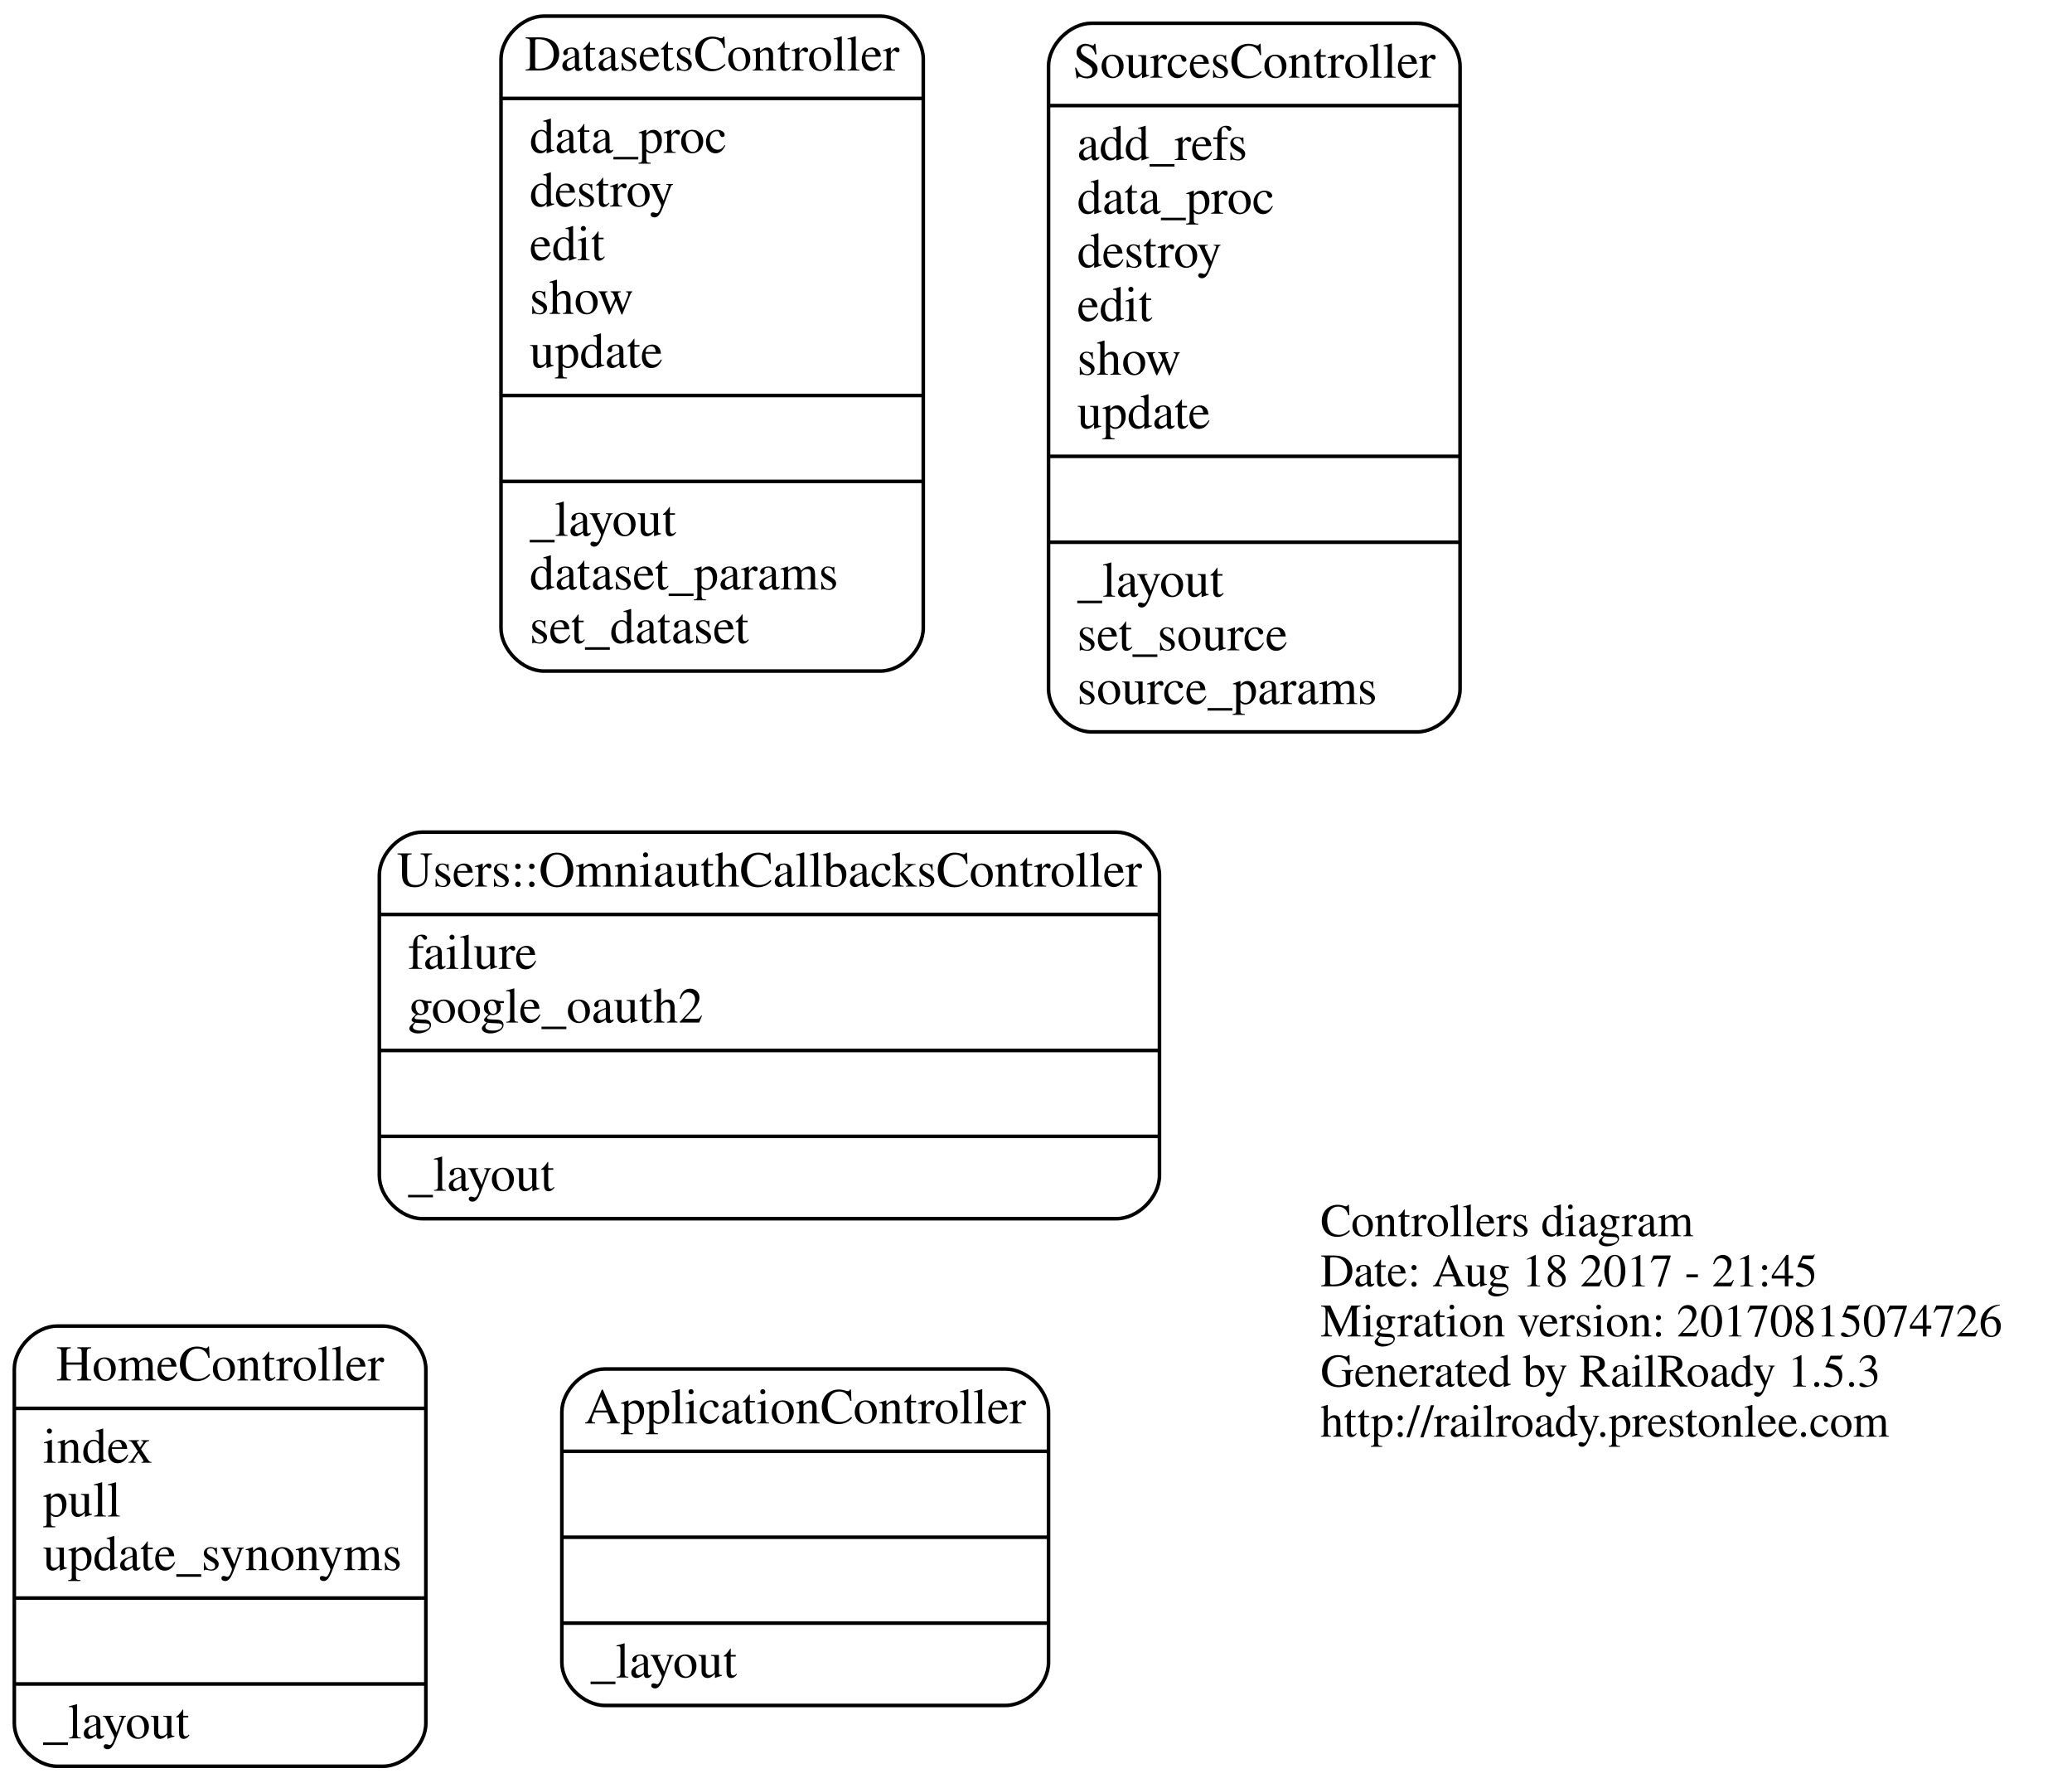
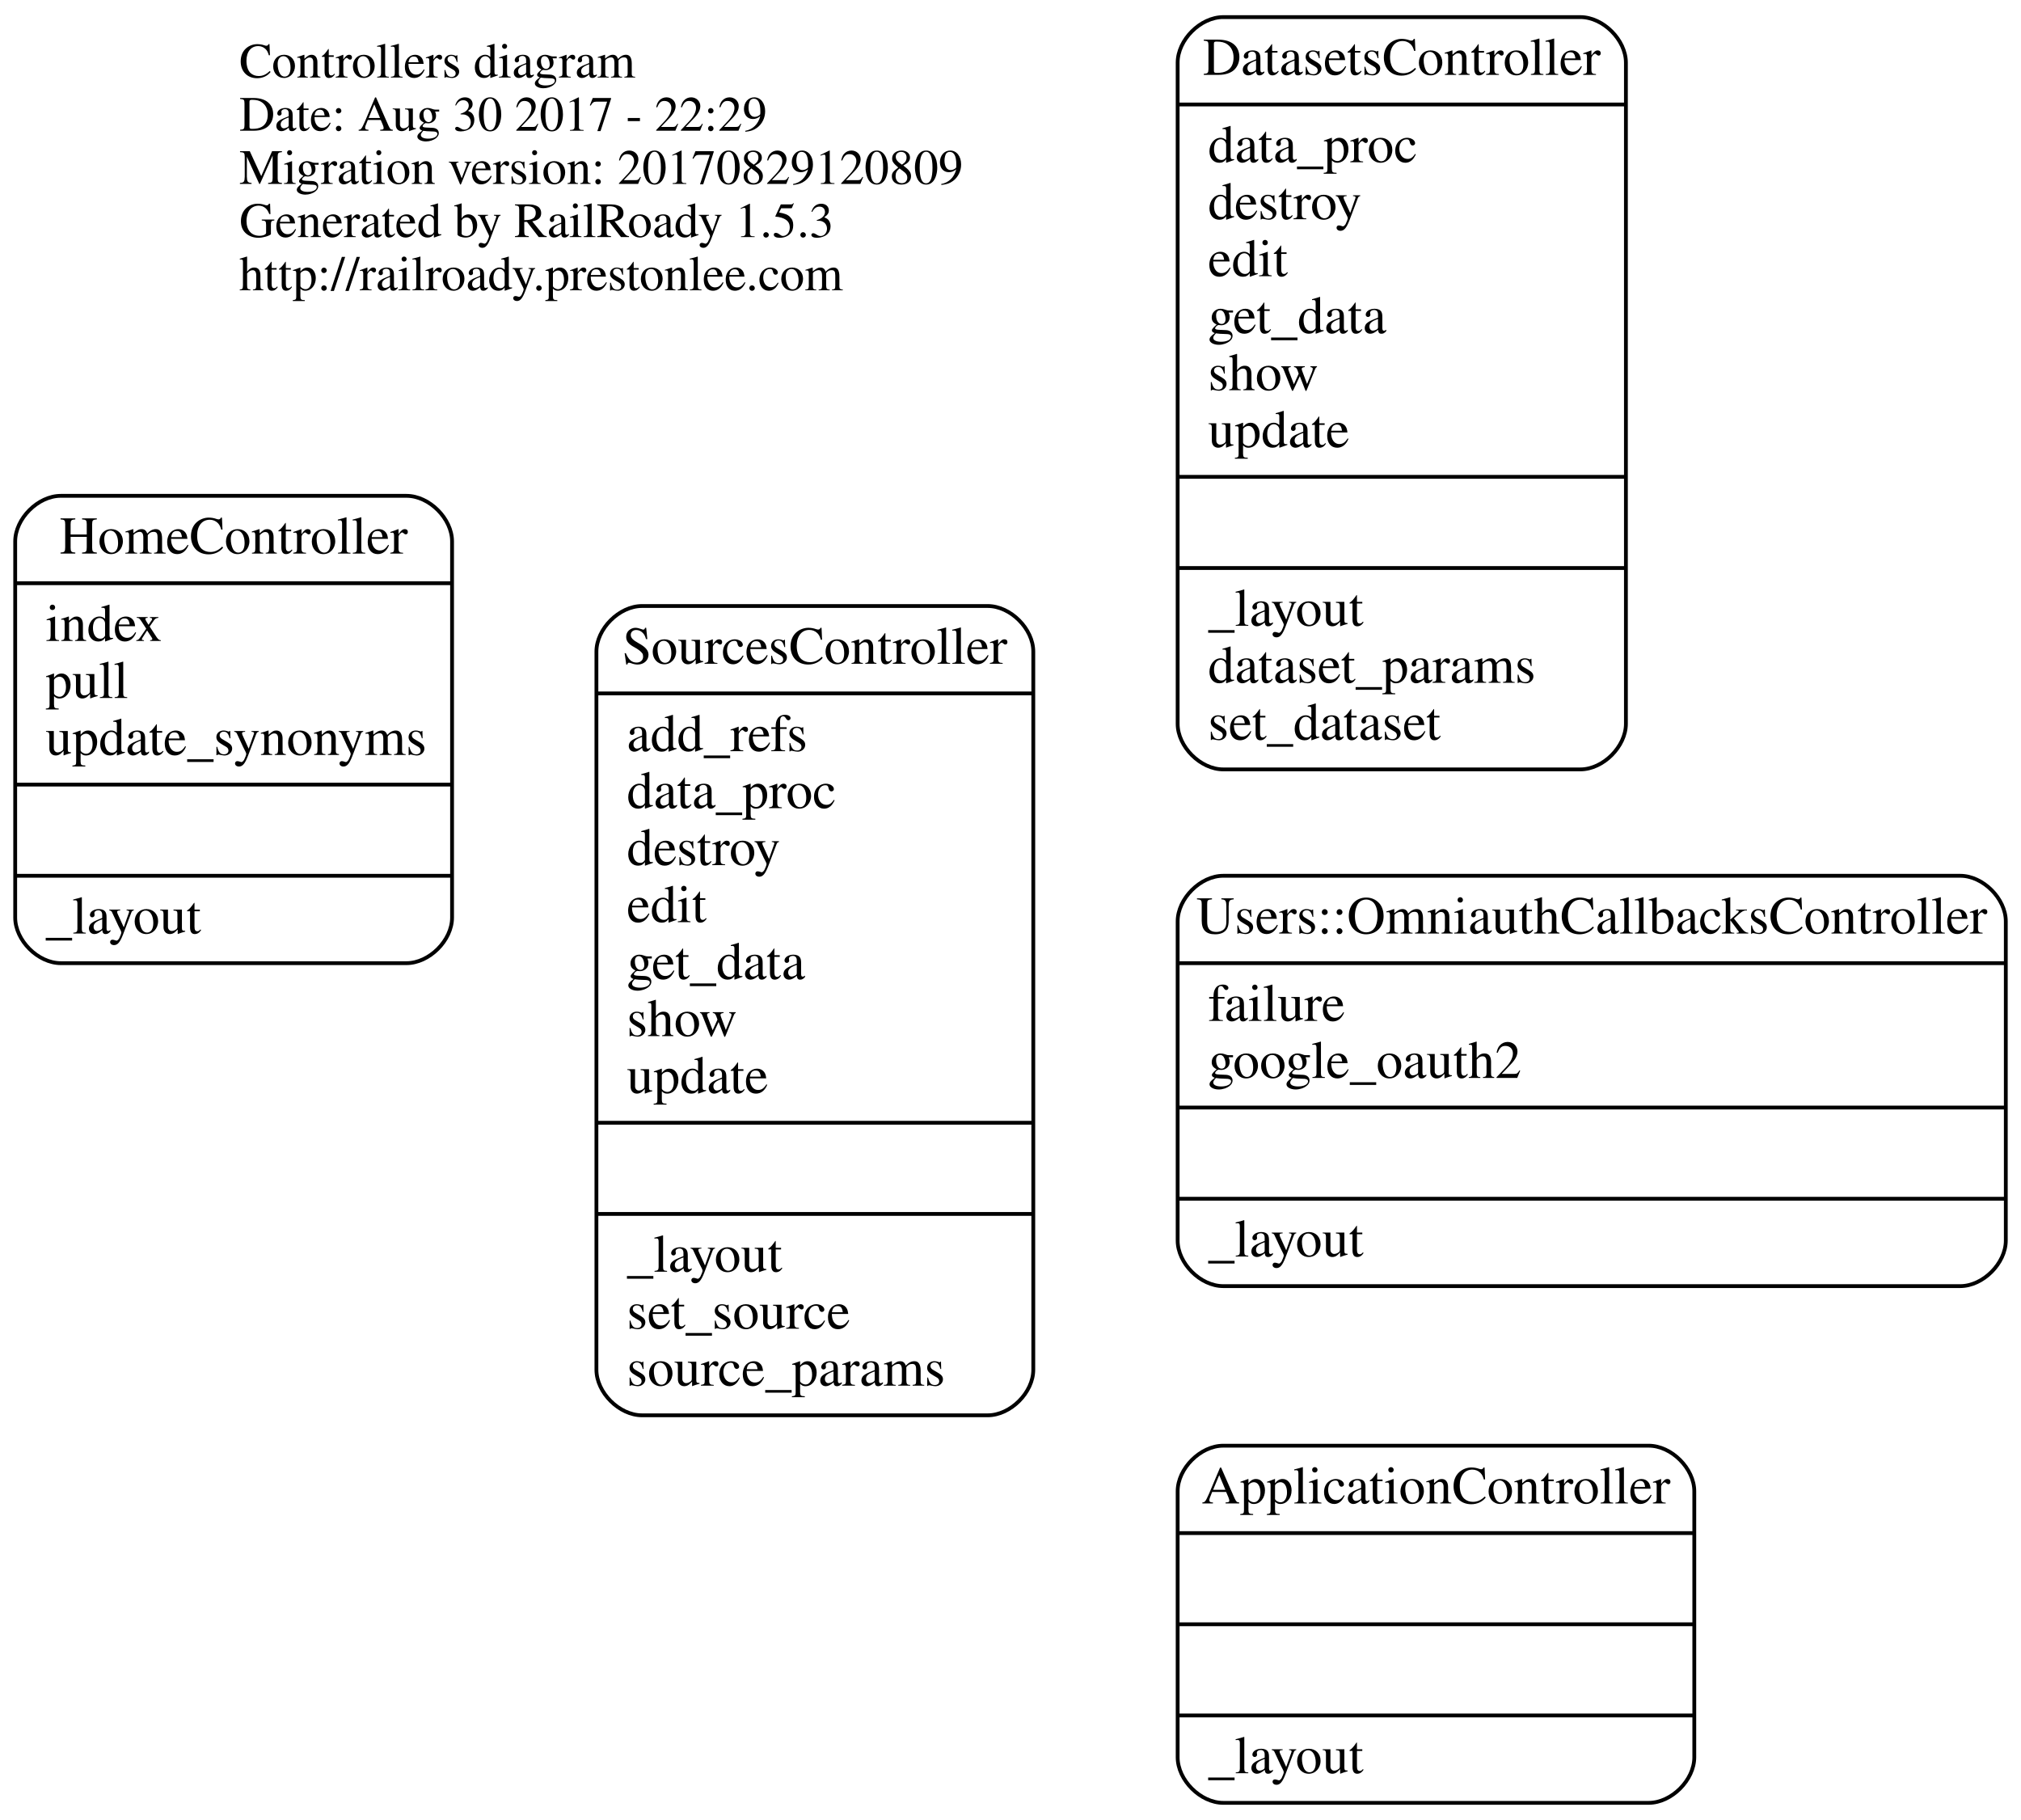
- <svg xmlns="http://www.w3.org/2000/svg" width="579pt" height="498pt" viewBox="0.00 0.00 579.00 498.00">
-   <g id="graph0" class="graph" transform="scale(1 1) rotate(0) translate(4 494)">
-     <polygon fill="none" stroke="none" points="-4,4 -4,-494 575,-494 575,4 -4,4" />
+ <svg xmlns="http://www.w3.org/2000/svg" width="532pt" height="479pt" viewBox="0.00 0.00 532.00 479.00">
+   <g id="graph0" class="graph" transform="scale(1 1) rotate(0) translate(4 475)">
+     <polygon fill="none" stroke="none" points="-4,4 -4,-475 528,-475 528,4 -4,4" />
    <g id="node1" class="node">
-       <text text-anchor="start" x="365" y="-148.6" font-family="Times,serif" font-size="13.00">Controllers diagram</text>
-       <text text-anchor="start" x="365" y="-134.6" font-family="Times,serif" font-size="13.00">Date: Aug 18 2017 - 21:45</text>
-       <text text-anchor="start" x="365" y="-120.6" font-family="Times,serif" font-size="13.00">Migration version: 20170815074726</text>
-       <text text-anchor="start" x="365" y="-106.6" font-family="Times,serif" font-size="13.00">Generated by RailRoady 1.5.3</text>
-       <text text-anchor="start" x="365" y="-92.6" font-family="Times,serif" font-size="13.00">http://railroady.prestonlee.com</text>
+       <text text-anchor="start" x="59" y="-454.6" font-family="Times,serif" font-size="13.00">Controllers diagram</text>
+       <text text-anchor="start" x="59" y="-440.6" font-family="Times,serif" font-size="13.00">Date: Aug 30 2017 - 22:29</text>
+       <text text-anchor="start" x="59" y="-426.6" font-family="Times,serif" font-size="13.00">Migration version: 20170829120809</text>
+       <text text-anchor="start" x="59" y="-412.6" font-family="Times,serif" font-size="13.00">Generated by RailRoady 1.5.3</text>
+       <text text-anchor="start" x="59" y="-398.6" font-family="Times,serif" font-size="13.00">http://railroady.prestonlee.com</text>
    </g>
    <g id="node2" class="node">
-       <path fill="none" stroke="black" d="M165,-17.5C165,-17.5 277,-17.5 277,-17.5 283,-17.5 289,-23.5 289,-29.5 289,-29.5 289,-99.5 289,-99.5 289,-105.5 283,-111.5 277,-111.5 277,-111.5 165,-111.5 165,-111.5 159,-111.5 153,-105.5 153,-99.5 153,-99.5 153,-29.5 153,-29.5 153,-23.5 159,-17.5 165,-17.5" />
-       <text text-anchor="middle" x="221" y="-96.3" font-family="Times,serif" font-size="14.00">ApplicationController</text>
-       <polyline fill="none" stroke="black" points="153,-88.5 289,-88.5 " />
-       <polyline fill="none" stroke="black" points="153,-64.5 289,-64.5 " />
-       <polyline fill="none" stroke="black" points="153,-40.5 289,-40.5 " />
-       <text text-anchor="start" x="161" y="-25.3" font-family="Times,serif" font-size="14.00">_layout</text>
+       <path fill="none" stroke="black" d="M318,-0.5C318,-0.5 430,-0.5 430,-0.5 436,-0.5 442,-6.5 442,-12.5 442,-12.5 442,-82.5 442,-82.5 442,-88.5 436,-94.5 430,-94.5 430,-94.5 318,-94.5 318,-94.5 312,-94.5 306,-88.5 306,-82.5 306,-82.5 306,-12.5 306,-12.5 306,-6.5 312,-0.5 318,-0.5" />
+       <text text-anchor="middle" x="374" y="-79.3" font-family="Times,serif" font-size="14.00">ApplicationController</text>
+       <polyline fill="none" stroke="black" points="306,-71.5 442,-71.5 " />
+       <polyline fill="none" stroke="black" points="306,-47.5 442,-47.5 " />
+       <polyline fill="none" stroke="black" points="306,-23.5 442,-23.5 " />
+       <text text-anchor="start" x="314" y="-8.3" font-family="Times,serif" font-size="14.00">_layout</text>
    </g>
    <g id="node3" class="node">
-       <path fill="none" stroke="black" d="M148,-306.5C148,-306.5 242,-306.5 242,-306.5 248,-306.5 254,-312.5 254,-318.5 254,-318.5 254,-477.5 254,-477.5 254,-483.5 248,-489.5 242,-489.5 242,-489.5 148,-489.5 148,-489.5 142,-489.5 136,-483.5 136,-477.5 136,-477.5 136,-318.5 136,-318.5 136,-312.5 142,-306.5 148,-306.5" />
-       <text text-anchor="middle" x="195" y="-474.3" font-family="Times,serif" font-size="14.00">DatasetsController</text>
-       <polyline fill="none" stroke="black" points="136,-466.5 254,-466.5 " />
-       <text text-anchor="start" x="144" y="-451.3" font-family="Times,serif" font-size="14.00">data_proc</text>
-       <text text-anchor="start" x="144" y="-436.3" font-family="Times,serif" font-size="14.00">destroy</text>
-       <text text-anchor="start" x="144" y="-421.3" font-family="Times,serif" font-size="14.00">edit</text>
-       <text text-anchor="start" x="144" y="-406.3" font-family="Times,serif" font-size="14.00">show</text>
-       <text text-anchor="start" x="144" y="-391.3" font-family="Times,serif" font-size="14.00">update</text>
-       <polyline fill="none" stroke="black" points="136,-383.5 254,-383.5 " />
-       <polyline fill="none" stroke="black" points="136,-359.5 254,-359.5 " />
-       <text text-anchor="start" x="144" y="-344.3" font-family="Times,serif" font-size="14.00">_layout</text>
-       <text text-anchor="start" x="144" y="-329.3" font-family="Times,serif" font-size="14.00">dataset_params</text>
-       <text text-anchor="start" x="144" y="-314.3" font-family="Times,serif" font-size="14.00">set_dataset</text>
+       <path fill="none" stroke="black" d="M318,-272.5C318,-272.5 412,-272.5 412,-272.5 418,-272.5 424,-278.5 424,-284.5 424,-284.5 424,-458.5 424,-458.5 424,-464.5 418,-470.5 412,-470.5 412,-470.5 318,-470.5 318,-470.5 312,-470.5 306,-464.5 306,-458.5 306,-458.5 306,-284.5 306,-284.5 306,-278.5 312,-272.5 318,-272.5" />
+       <text text-anchor="middle" x="365" y="-455.3" font-family="Times,serif" font-size="14.00">DatasetsController</text>
+       <polyline fill="none" stroke="black" points="306,-447.5 424,-447.5 " />
+       <text text-anchor="start" x="314" y="-432.3" font-family="Times,serif" font-size="14.00">data_proc</text>
+       <text text-anchor="start" x="314" y="-417.3" font-family="Times,serif" font-size="14.00">destroy</text>
+       <text text-anchor="start" x="314" y="-402.3" font-family="Times,serif" font-size="14.00">edit</text>
+       <text text-anchor="start" x="314" y="-387.3" font-family="Times,serif" font-size="14.00">get_data</text>
+       <text text-anchor="start" x="314" y="-372.3" font-family="Times,serif" font-size="14.00">show</text>
+       <text text-anchor="start" x="314" y="-357.3" font-family="Times,serif" font-size="14.00">update</text>
+       <polyline fill="none" stroke="black" points="306,-349.5 424,-349.5 " />
+       <polyline fill="none" stroke="black" points="306,-325.5 424,-325.5 " />
+       <text text-anchor="start" x="314" y="-310.3" font-family="Times,serif" font-size="14.00">_layout</text>
+       <text text-anchor="start" x="314" y="-295.3" font-family="Times,serif" font-size="14.00">dataset_params</text>
+       <text text-anchor="start" x="314" y="-280.3" font-family="Times,serif" font-size="14.00">set_dataset</text>
    </g>
    <g id="node4" class="node">
-       <path fill="none" stroke="black" d="M12,-0.5C12,-0.5 103,-0.5 103,-0.5 109,-0.5 115,-6.5 115,-12.5 115,-12.5 115,-111.5 115,-111.5 115,-117.5 109,-123.5 103,-123.5 103,-123.5 12,-123.5 12,-123.5 6,-123.5 -2.84217e-14,-117.5 -2.84217e-14,-111.5 -2.84217e-14,-111.5 -2.84217e-14,-12.5 -2.84217e-14,-12.5 -2.84217e-14,-6.5 6,-0.5 12,-0.5" />
-       <text text-anchor="middle" x="57.5" y="-108.3" font-family="Times,serif" font-size="14.00">HomeController</text>
-       <polyline fill="none" stroke="black" points="-2.84217e-14,-100.5 115,-100.5 " />
-       <text text-anchor="start" x="8" y="-85.3" font-family="Times,serif" font-size="14.00">index</text>
-       <text text-anchor="start" x="8" y="-70.3" font-family="Times,serif" font-size="14.00">pull</text>
-       <text text-anchor="start" x="8" y="-55.3" font-family="Times,serif" font-size="14.00">update_synonyms</text>
-       <polyline fill="none" stroke="black" points="-2.84217e-14,-47.5 115,-47.5 " />
-       <polyline fill="none" stroke="black" points="-2.84217e-14,-23.5 115,-23.5 " />
-       <text text-anchor="start" x="8" y="-8.3" font-family="Times,serif" font-size="14.00">_layout</text>
+       <path fill="none" stroke="black" d="M12,-221.5C12,-221.5 103,-221.5 103,-221.5 109,-221.5 115,-227.5 115,-233.5 115,-233.5 115,-332.5 115,-332.5 115,-338.5 109,-344.5 103,-344.5 103,-344.5 12,-344.5 12,-344.5 6,-344.5 -2.84217e-14,-338.5 -2.84217e-14,-332.5 -2.84217e-14,-332.5 -2.84217e-14,-233.5 -2.84217e-14,-233.5 -2.84217e-14,-227.5 6,-221.5 12,-221.5" />
+       <text text-anchor="middle" x="57.5" y="-329.3" font-family="Times,serif" font-size="14.00">HomeController</text>
+       <polyline fill="none" stroke="black" points="-2.84217e-14,-321.5 115,-321.5 " />
+       <text text-anchor="start" x="8" y="-306.3" font-family="Times,serif" font-size="14.00">index</text>
+       <text text-anchor="start" x="8" y="-291.3" font-family="Times,serif" font-size="14.00">pull</text>
+       <text text-anchor="start" x="8" y="-276.3" font-family="Times,serif" font-size="14.00">update_synonyms</text>
+       <polyline fill="none" stroke="black" points="-2.84217e-14,-268.5 115,-268.5 " />
+       <polyline fill="none" stroke="black" points="-2.84217e-14,-244.5 115,-244.5 " />
+       <text text-anchor="start" x="8" y="-229.3" font-family="Times,serif" font-size="14.00">_layout</text>
    </g>
    <g id="node5" class="node">
-       <path fill="none" stroke="black" d="M301,-289.5C301,-289.5 392,-289.5 392,-289.5 398,-289.5 404,-295.5 404,-301.5 404,-301.5 404,-475.5 404,-475.5 404,-481.5 398,-487.5 392,-487.5 392,-487.5 301,-487.5 301,-487.5 295,-487.5 289,-481.5 289,-475.5 289,-475.5 289,-301.5 289,-301.5 289,-295.5 295,-289.5 301,-289.5" />
-       <text text-anchor="middle" x="346.5" y="-472.3" font-family="Times,serif" font-size="14.00">SourcesController</text>
-       <polyline fill="none" stroke="black" points="289,-464.5 404,-464.5 " />
-       <text text-anchor="start" x="297" y="-449.3" font-family="Times,serif" font-size="14.00">add_refs</text>
-       <text text-anchor="start" x="297" y="-434.3" font-family="Times,serif" font-size="14.00">data_proc</text>
-       <text text-anchor="start" x="297" y="-419.3" font-family="Times,serif" font-size="14.00">destroy</text>
-       <text text-anchor="start" x="297" y="-404.3" font-family="Times,serif" font-size="14.00">edit</text>
-       <text text-anchor="start" x="297" y="-389.3" font-family="Times,serif" font-size="14.00">show</text>
-       <text text-anchor="start" x="297" y="-374.3" font-family="Times,serif" font-size="14.00">update</text>
-       <polyline fill="none" stroke="black" points="289,-366.5 404,-366.5 " />
-       <polyline fill="none" stroke="black" points="289,-342.5 404,-342.5 " />
-       <text text-anchor="start" x="297" y="-327.3" font-family="Times,serif" font-size="14.00">_layout</text>
-       <text text-anchor="start" x="297" y="-312.3" font-family="Times,serif" font-size="14.00">set_source</text>
-       <text text-anchor="start" x="297" y="-297.3" font-family="Times,serif" font-size="14.00">source_params</text>
+       <path fill="none" stroke="black" d="M165,-102.5C165,-102.5 256,-102.5 256,-102.5 262,-102.5 268,-108.5 268,-114.5 268,-114.5 268,-303.5 268,-303.5 268,-309.5 262,-315.5 256,-315.5 256,-315.5 165,-315.5 165,-315.5 159,-315.5 153,-309.5 153,-303.5 153,-303.5 153,-114.5 153,-114.5 153,-108.5 159,-102.5 165,-102.5" />
+       <text text-anchor="middle" x="210.5" y="-300.3" font-family="Times,serif" font-size="14.00">SourcesController</text>
+       <polyline fill="none" stroke="black" points="153,-292.5 268,-292.5 " />
+       <text text-anchor="start" x="161" y="-277.3" font-family="Times,serif" font-size="14.00">add_refs</text>
+       <text text-anchor="start" x="161" y="-262.3" font-family="Times,serif" font-size="14.00">data_proc</text>
+       <text text-anchor="start" x="161" y="-247.3" font-family="Times,serif" font-size="14.00">destroy</text>
+       <text text-anchor="start" x="161" y="-232.3" font-family="Times,serif" font-size="14.00">edit</text>
+       <text text-anchor="start" x="161" y="-217.3" font-family="Times,serif" font-size="14.00">get_data</text>
+       <text text-anchor="start" x="161" y="-202.3" font-family="Times,serif" font-size="14.00">show</text>
+       <text text-anchor="start" x="161" y="-187.3" font-family="Times,serif" font-size="14.00">update</text>
+       <polyline fill="none" stroke="black" points="153,-179.5 268,-179.5 " />
+       <polyline fill="none" stroke="black" points="153,-155.5 268,-155.5 " />
+       <text text-anchor="start" x="161" y="-140.3" font-family="Times,serif" font-size="14.00">_layout</text>
+       <text text-anchor="start" x="161" y="-125.3" font-family="Times,serif" font-size="14.00">set_source</text>
+       <text text-anchor="start" x="161" y="-110.3" font-family="Times,serif" font-size="14.00">source_params</text>
    </g>
    <g id="node6" class="node">
-       <path fill="none" stroke="black" d="M114,-153.5C114,-153.5 308,-153.5 308,-153.5 314,-153.5 320,-159.5 320,-165.5 320,-165.5 320,-249.5 320,-249.5 320,-255.5 314,-261.5 308,-261.5 308,-261.5 114,-261.5 114,-261.5 108,-261.5 102,-255.5 102,-249.5 102,-249.5 102,-165.5 102,-165.5 102,-159.5 108,-153.5 114,-153.5" />
-       <text text-anchor="middle" x="211" y="-246.3" font-family="Times,serif" font-size="14.00">Users::OmniauthCallbacksController</text>
-       <polyline fill="none" stroke="black" points="102,-238.5 320,-238.5 " />
-       <text text-anchor="start" x="110" y="-223.3" font-family="Times,serif" font-size="14.00">failure</text>
-       <text text-anchor="start" x="110" y="-208.3" font-family="Times,serif" font-size="14.00">google_oauth2</text>
-       <polyline fill="none" stroke="black" points="102,-200.5 320,-200.5 " />
-       <polyline fill="none" stroke="black" points="102,-176.5 320,-176.5 " />
-       <text text-anchor="start" x="110" y="-161.3" font-family="Times,serif" font-size="14.00">_layout</text>
+       <path fill="none" stroke="black" d="M318,-136.5C318,-136.5 512,-136.5 512,-136.5 518,-136.5 524,-142.5 524,-148.5 524,-148.5 524,-232.5 524,-232.5 524,-238.5 518,-244.5 512,-244.5 512,-244.5 318,-244.5 318,-244.5 312,-244.5 306,-238.5 306,-232.5 306,-232.5 306,-148.5 306,-148.5 306,-142.5 312,-136.5 318,-136.5" />
+       <text text-anchor="middle" x="415" y="-229.3" font-family="Times,serif" font-size="14.00">Users::OmniauthCallbacksController</text>
+       <polyline fill="none" stroke="black" points="306,-221.5 524,-221.5 " />
+       <text text-anchor="start" x="314" y="-206.3" font-family="Times,serif" font-size="14.00">failure</text>
+       <text text-anchor="start" x="314" y="-191.3" font-family="Times,serif" font-size="14.00">google_oauth2</text>
+       <polyline fill="none" stroke="black" points="306,-183.5 524,-183.5 " />
+       <polyline fill="none" stroke="black" points="306,-159.5 524,-159.5 " />
+       <text text-anchor="start" x="314" y="-144.3" font-family="Times,serif" font-size="14.00">_layout</text>
    </g>
  </g>
</svg>
